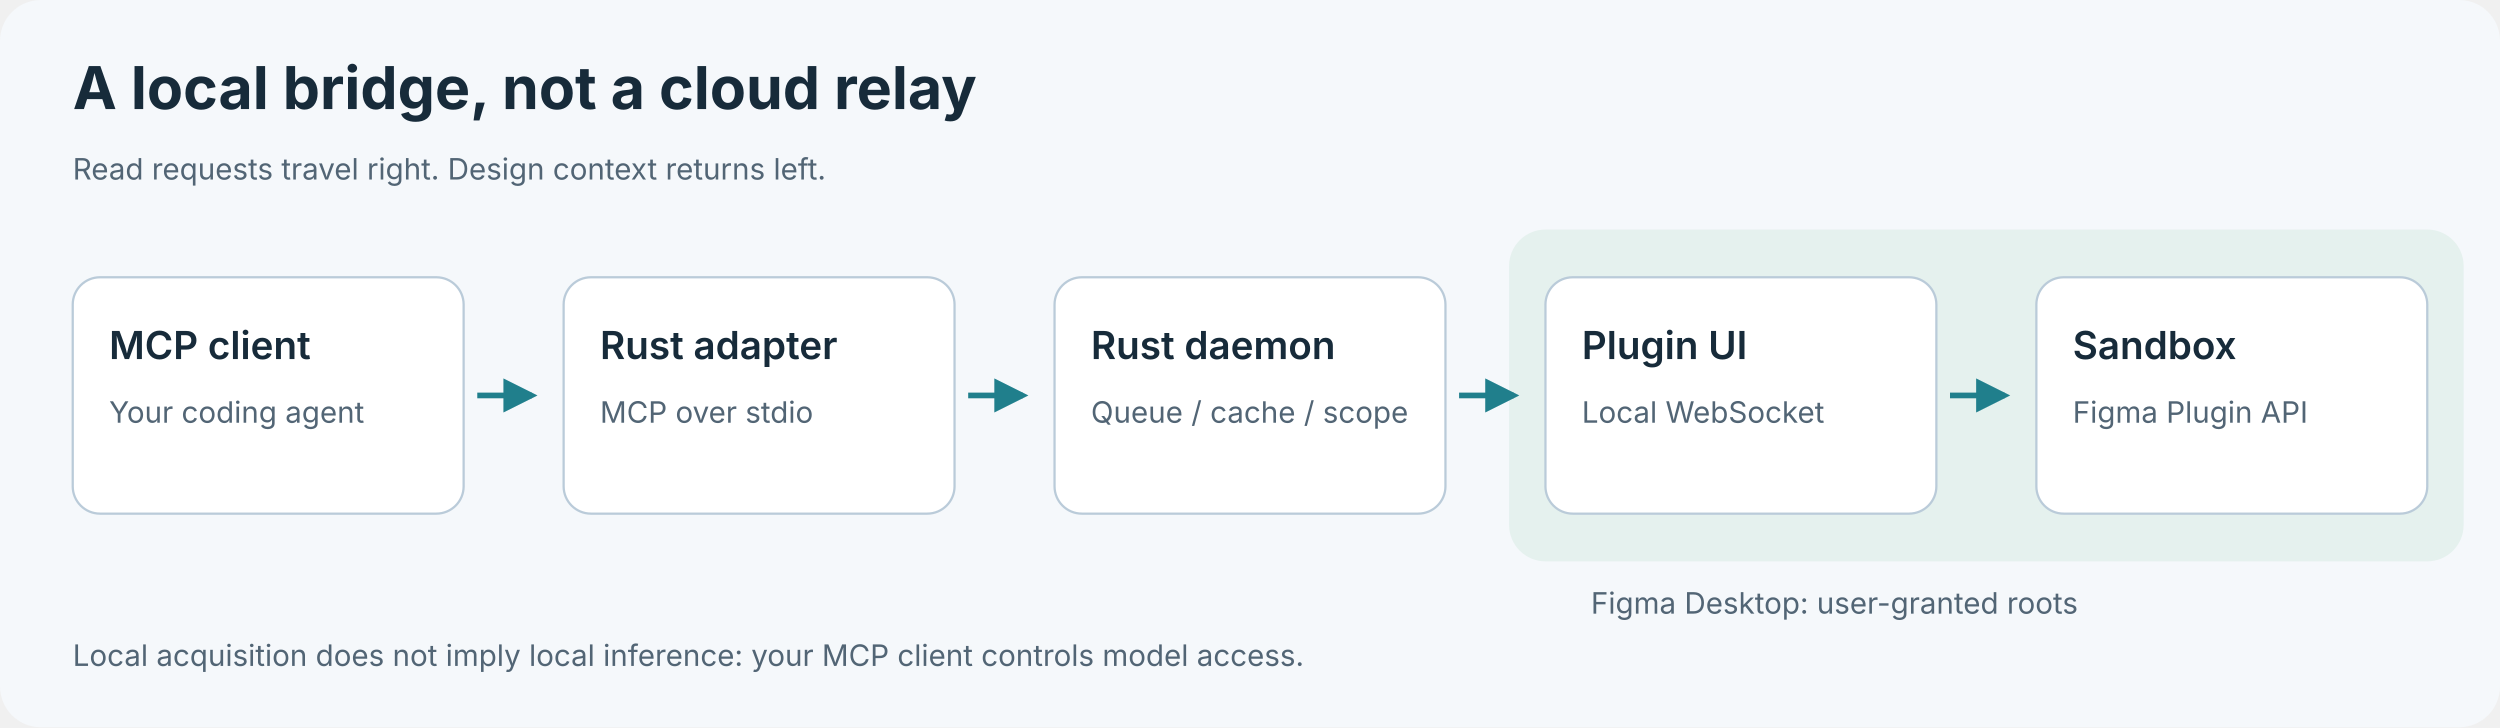
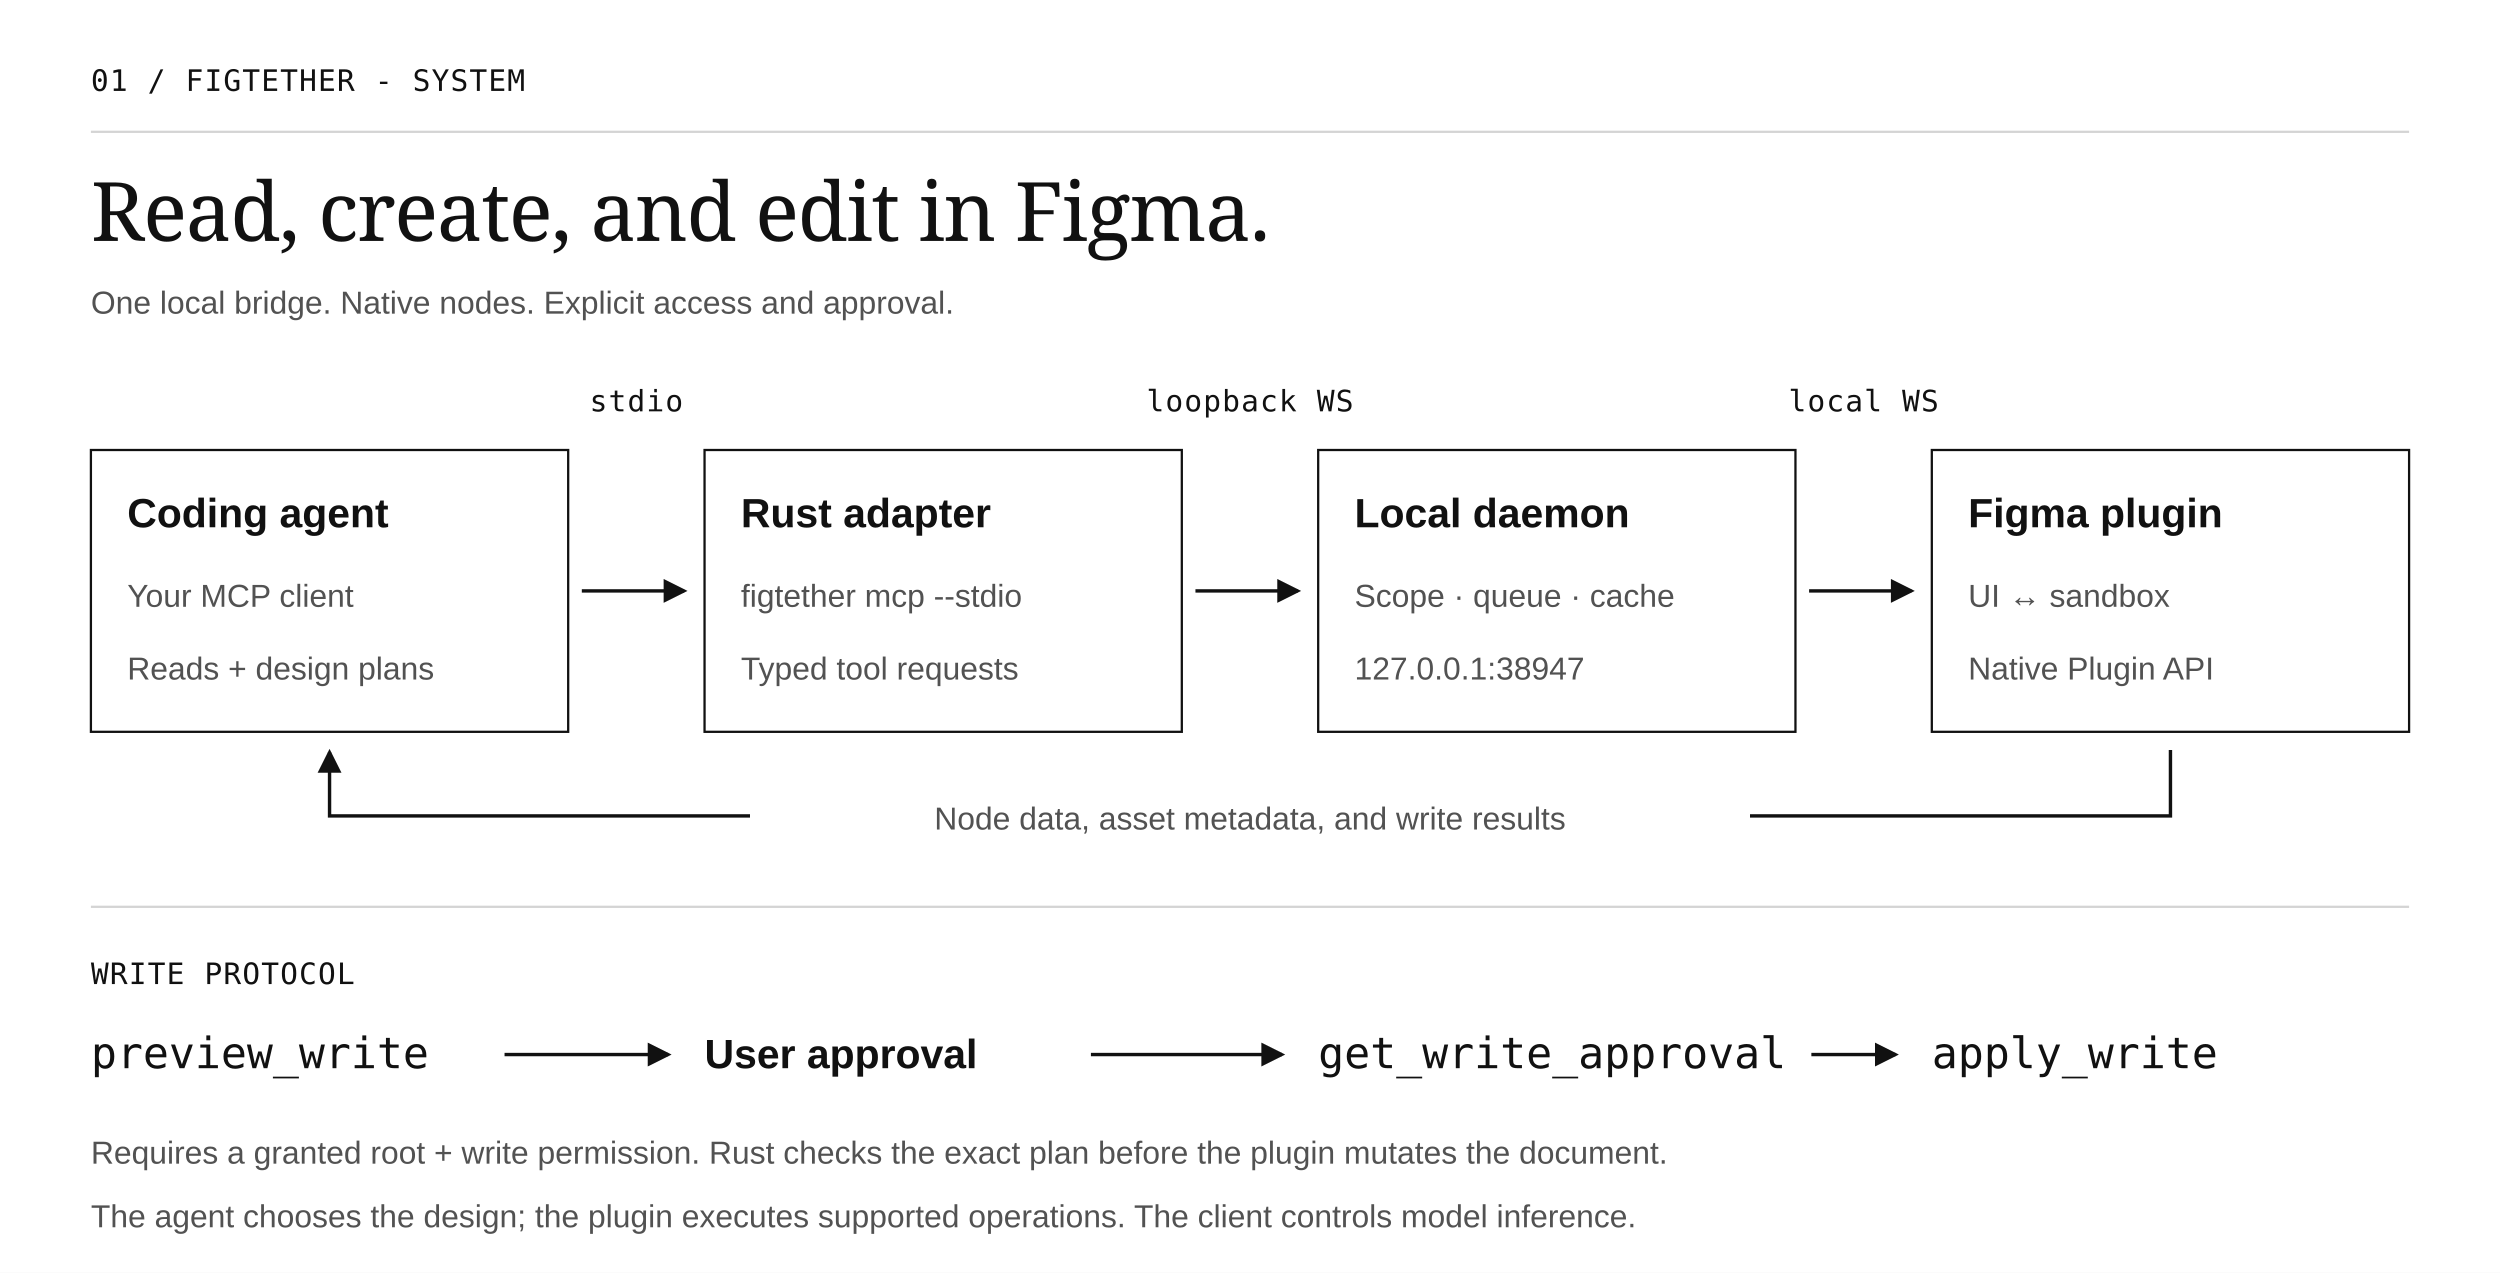
- <svg xmlns="http://www.w3.org/2000/svg" width="1100" height="320" viewBox="0 0 1100 320" role="img" aria-labelledby="title desc">
-   <style>text{font-family:system-ui,-apple-system,Segoe UI,sans-serif;fill:#172b3a;font-size:16px}.small{font-size:13px;fill:#526575}.title{font-size:26px;font-weight:700}.label{font-size:17px;font-weight:600}</style>
-   <rect width="1100" height="320" rx="18" fill="#f5f8fb" />
+ <svg xmlns="http://www.w3.org/2000/svg" width="1100" height="560" viewBox="0 0 1100 560" role="img" aria-labelledby="title desc">
+   <style>text{fill:#111111;font-family:Arial,Helvetica,sans-serif;font-size:16px}.heading{font-family:Gelasio,Georgia,serif;font-size:36px;font-weight:400;letter-spacing:-.6px}.subhead{font-family:Gelasio,Georgia,serif;font-size:24px}.label{font-size:18px;font-weight:600}.body{font-size:16px}.small{font-size:14px;fill:#525252}.meta{font-family:"Ubuntu Mono",Consolas,monospace;font-size:13px;letter-spacing:.5px}.code{font-family:"Ubuntu Mono",Consolas,monospace;font-size:19px}.value{font-family:Consolas,monospace;font-size:16px}.warn{fill:#9a4b00;font-size:14px}</style>
+   <rect width="1100" height="560" fill="#ffffff" />
  <defs>
-     <marker id="arrow" markerWidth="6" markerHeight="6" refX="5" refY="3" orient="auto">
-       <path d="M 0 0 L 6 3 L 0 6" fill="#207f8c" />
+     <marker id="arrow" markerWidth="7" markerHeight="7" refX="6" refY="3.5" orient="auto">
+       <path d="M 0 0 L 7 3.5 L 0 7" fill="#111111" />
    </marker>
  </defs>
-   <text x="32" y="48" class="title">A local bridge, not a cloud relay</text>
-   <text x="32" y="79" class="small">Read requests travel right. Design context returns left.</text>
-   <rect x="664" y="101" width="420" height="146" rx="16" fill="#e5f1ee" />
-   <rect x="32" y="122" width="172" height="104" rx="12" fill="white" stroke="#bacbd9" />
-   <text x="48" y="158" class="label">MCP client</text>
-   <text x="48" y="186" class="small">Your coding agent</text>
-   <rect x="248" y="122" width="172" height="104" rx="12" fill="white" stroke="#bacbd9" />
-   <text x="264" y="158" class="label">Rust adapter</text>
-   <text x="264" y="186" class="small">MCP over stdio</text>
-   <rect x="464" y="122" width="172" height="104" rx="12" fill="white" stroke="#bacbd9" />
-   <text x="480" y="158" class="label">Rust daemon</text>
-   <text x="480" y="186" class="small">Queue / cache / scope</text>
-   <rect x="680" y="122" width="172" height="104" rx="12" fill="white" stroke="#bacbd9" />
-   <text x="696" y="158" class="label">Plugin UI</text>
-   <text x="696" y="186" class="small">Local WebSocket</text>
-   <rect x="896" y="122" width="172" height="104" rx="12" fill="white" stroke="#bacbd9" />
-   <text x="912" y="158" class="label">Sandbox</text>
-   <text x="912" y="186" class="small">Figma Plugin API</text>
-   <path d="M 210 174 H 234" stroke="#207f8c" stroke-width="2.5" marker-end="url(#arrow)" />
-   <path d="M 426 174 H 450" stroke="#207f8c" stroke-width="2.5" marker-end="url(#arrow)" />
-   <path d="M 642 174 H 666" stroke="#207f8c" stroke-width="2.5" marker-end="url(#arrow)" />
-   <path d="M 858 174 H 882" stroke="#207f8c" stroke-width="2.5" marker-end="url(#arrow)" />
-   <text x="700" y="270" class="small">Figma Desktop: user-granted roots</text>
-   <text x="32" y="293" class="small">Local acquisition does not imply local inference: your MCP client controls model access.</text>
+   <text x="40" y="40" class="meta">01 / FIGTETHER - SYSTEM</text>
+   <path d="M 40 58 L 1060 58" stroke="#d4d4d4" />
+   <text x="40" y="106" class="heading">Read, create, and edit in Figma.</text>
+   <text x="40" y="138" class="small">One local bridge. Native nodes. Explicit access and approval.</text>
+   <rect x="40" y="198" width="210" height="124" fill="#ffffff" stroke="#111111" />
+   <text x="56" y="232" class="label">Coding agent</text>
+   <text x="56" y="267" class="small">Your MCP client</text>
+   <text x="56" y="299" class="small">Reads + design plans</text>
+   <rect x="310" y="198" width="210" height="124" fill="#ffffff" stroke="#111111" />
+   <text x="326" y="232" class="label">Rust adapter</text>
+   <text x="326" y="267" class="small">figtether mcp --stdio</text>
+   <text x="326" y="299" class="small">Typed tool requests</text>
+   <rect x="580" y="198" width="210" height="124" fill="#ffffff" stroke="#111111" />
+   <text x="596" y="232" class="label">Local daemon</text>
+   <text x="596" y="267" class="small">Scope · queue · cache</text>
+   <text x="596" y="299" class="small">127.0.0.1:38947</text>
+   <rect x="850" y="198" width="210" height="124" fill="#ffffff" stroke="#111111" />
+   <text x="866" y="232" class="label">Figma plugin</text>
+   <text x="866" y="267" class="small">UI ↔ sandbox</text>
+   <text x="866" y="299" class="small">Native Plugin API</text>
+   <text x="280" y="181" class="meta" text-anchor="middle">stdio</text>
+   <text x="550" y="181" class="meta" text-anchor="middle">loopback WS</text>
+   <text x="820" y="181" class="meta" text-anchor="middle">local WS</text>
+   <path d="M 256 260 H 301" fill="none" stroke="#111111" stroke-width="1.5" marker-end="url(#arrow)" />
+   <path d="M 526 260 H 571" fill="none" stroke="#111111" stroke-width="1.5" marker-end="url(#arrow)" />
+   <path d="M 796 260 H 841" fill="none" stroke="#111111" stroke-width="1.5" marker-end="url(#arrow)" />
+   <path d="M 955 330 V 359 H 145 V 331" stroke="#111111" fill="none" stroke-width="1.5" marker-end="url(#arrow)" />
+   <rect x="330" y="347" width="440" height="26" fill="white" />
+   <text x="550" y="365" class="small" text-anchor="middle">Node data, asset metadata, and write results</text>
+   <path d="M 40 399 L 1060 399" stroke="#d4d4d4" />
+   <text x="40" y="433" class="meta">WRITE PROTOCOL</text>
+   <text x="40" y="470" class="code">preview_write</text>
+   <path d="M 222 464 H 294" fill="none" stroke="#111111" stroke-width="1.5" marker-end="url(#arrow)" />
+   <text x="310" y="470" class="label">User approval</text>
+   <path d="M 480 464 H 564" fill="none" stroke="#111111" stroke-width="1.5" marker-end="url(#arrow)" />
+   <text x="580" y="470" class="code">get_write_approval</text>
+   <path d="M 797 464 H 834" fill="none" stroke="#111111" stroke-width="1.5" marker-end="url(#arrow)" />
+   <text x="850" y="470" class="code">apply_write</text>
+   <text x="40" y="512" class="small">Requires a granted root + write permission. Rust checks the exact plan before the plugin mutates the document.</text>
+   <text x="40" y="540" class="small">The agent chooses the design; the plugin executes supported operations. The client controls model inference.</text>
</svg>
